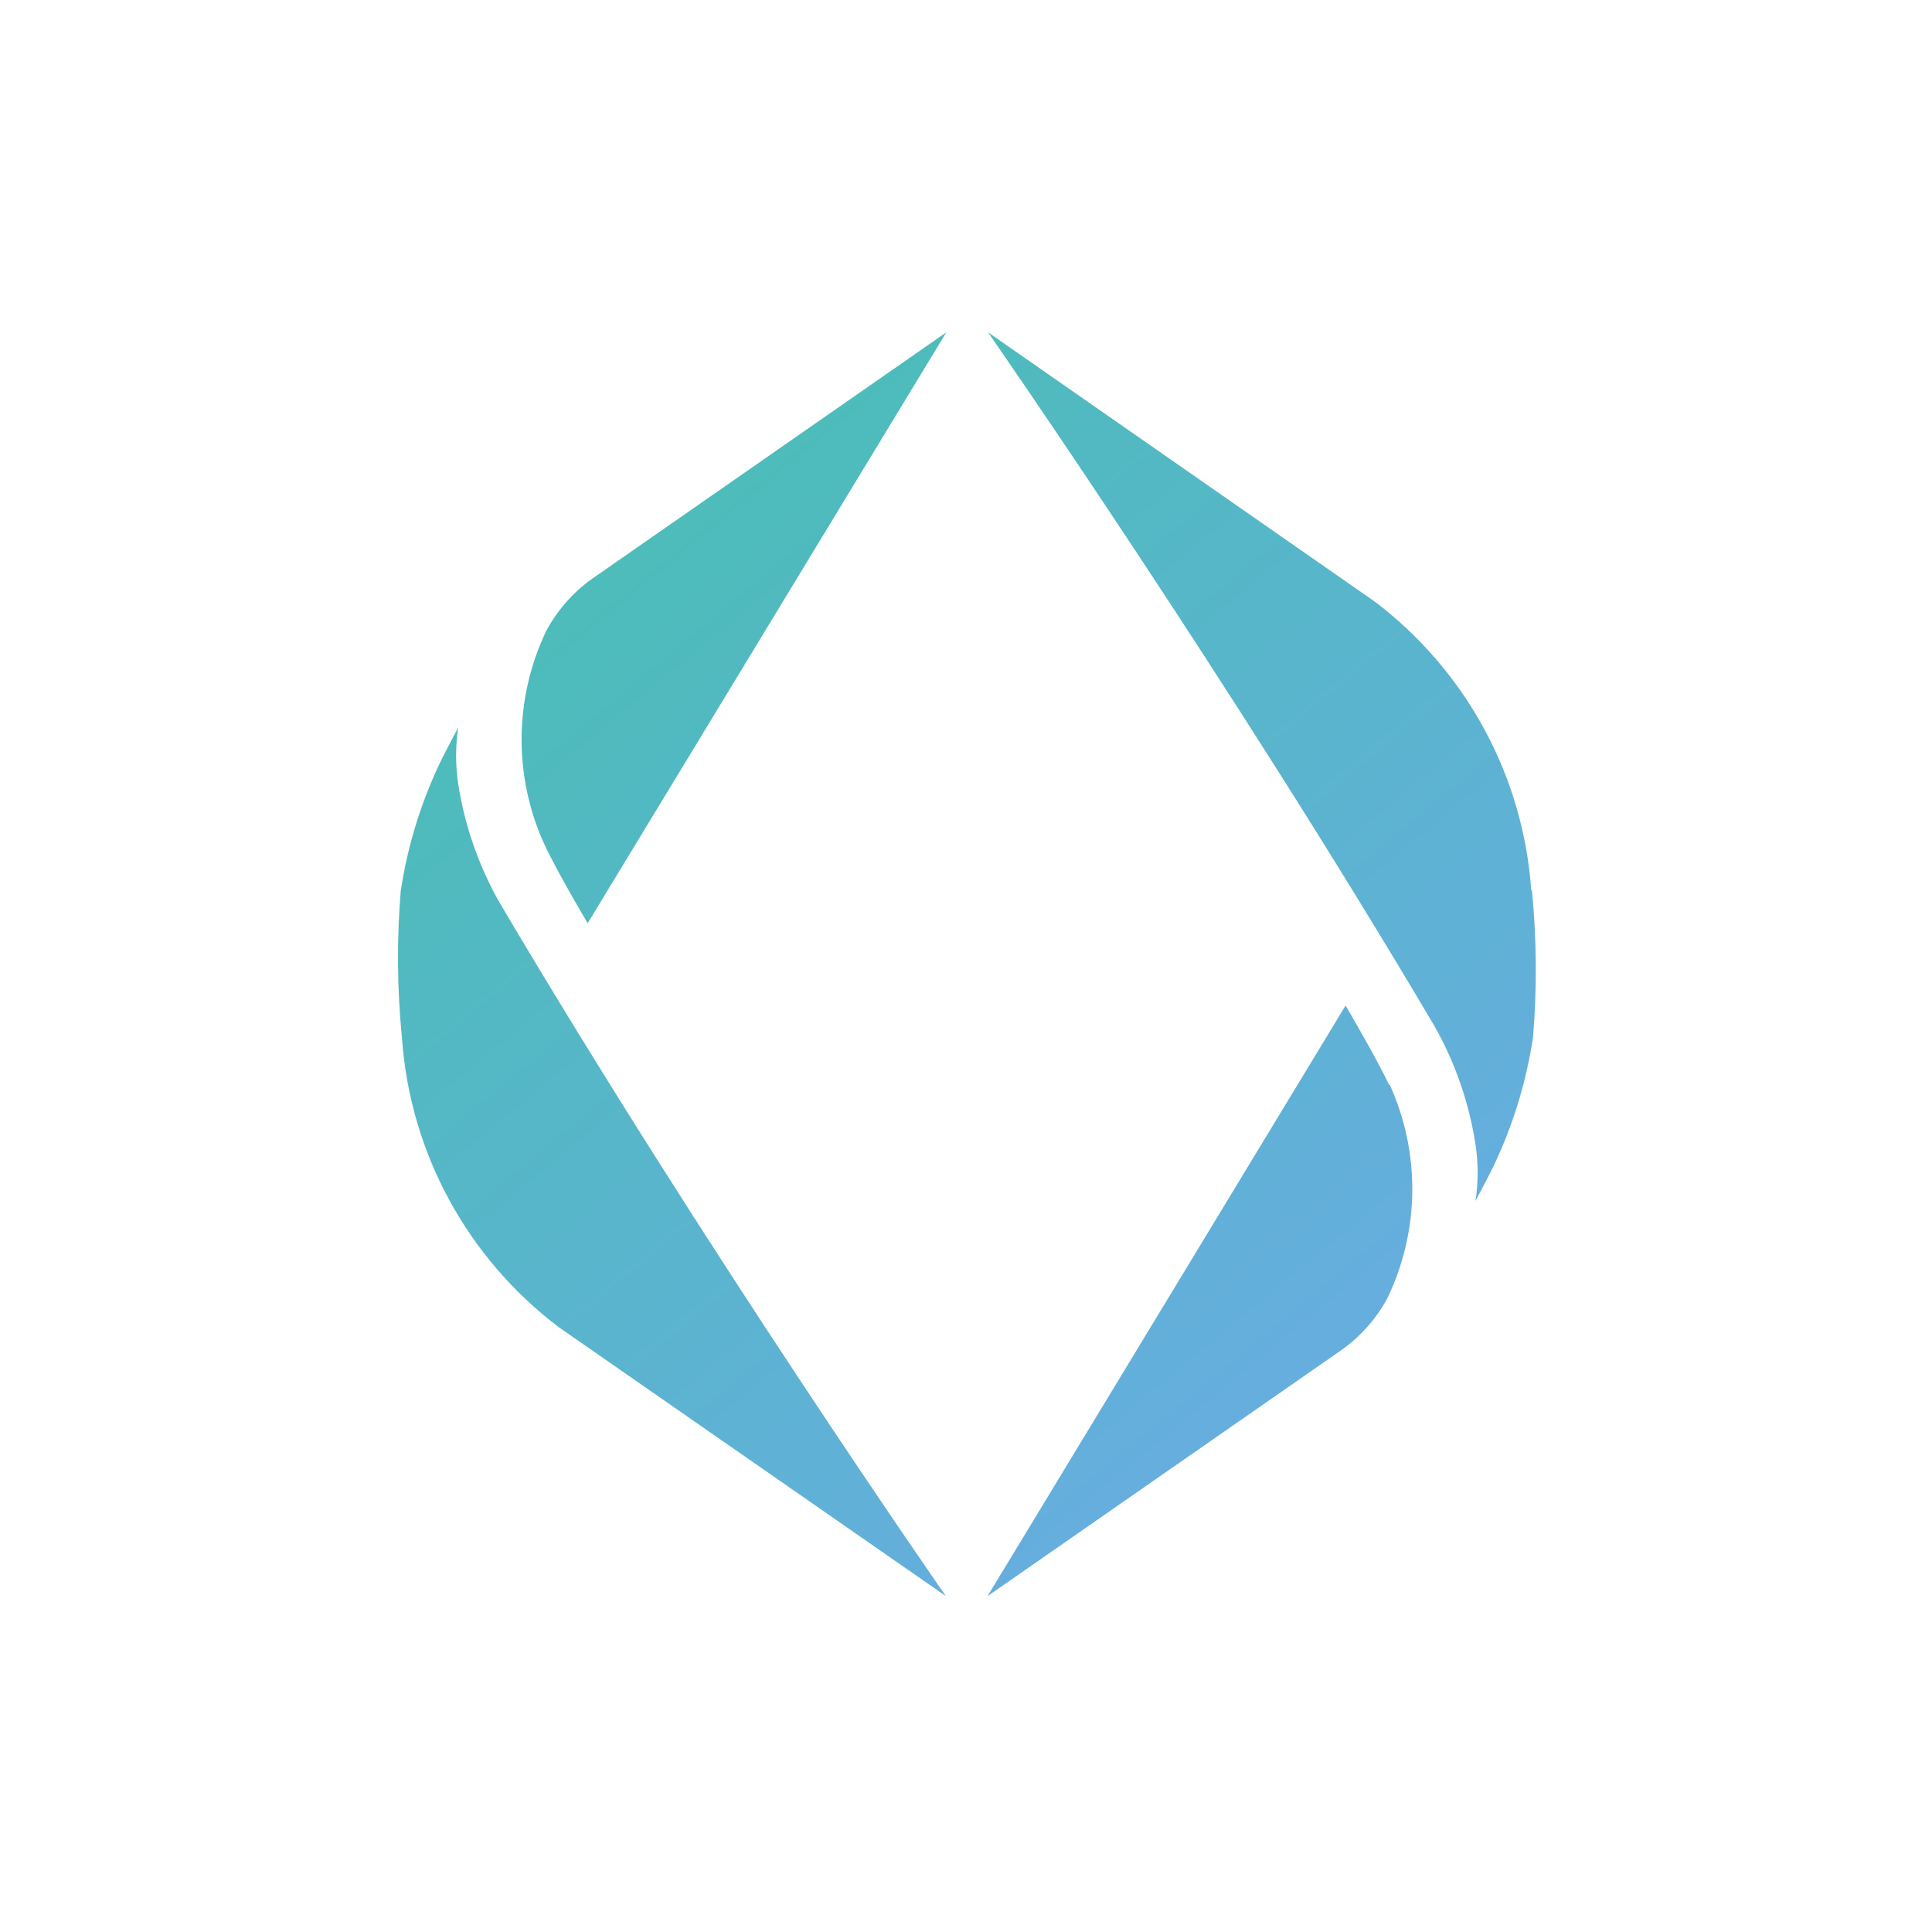
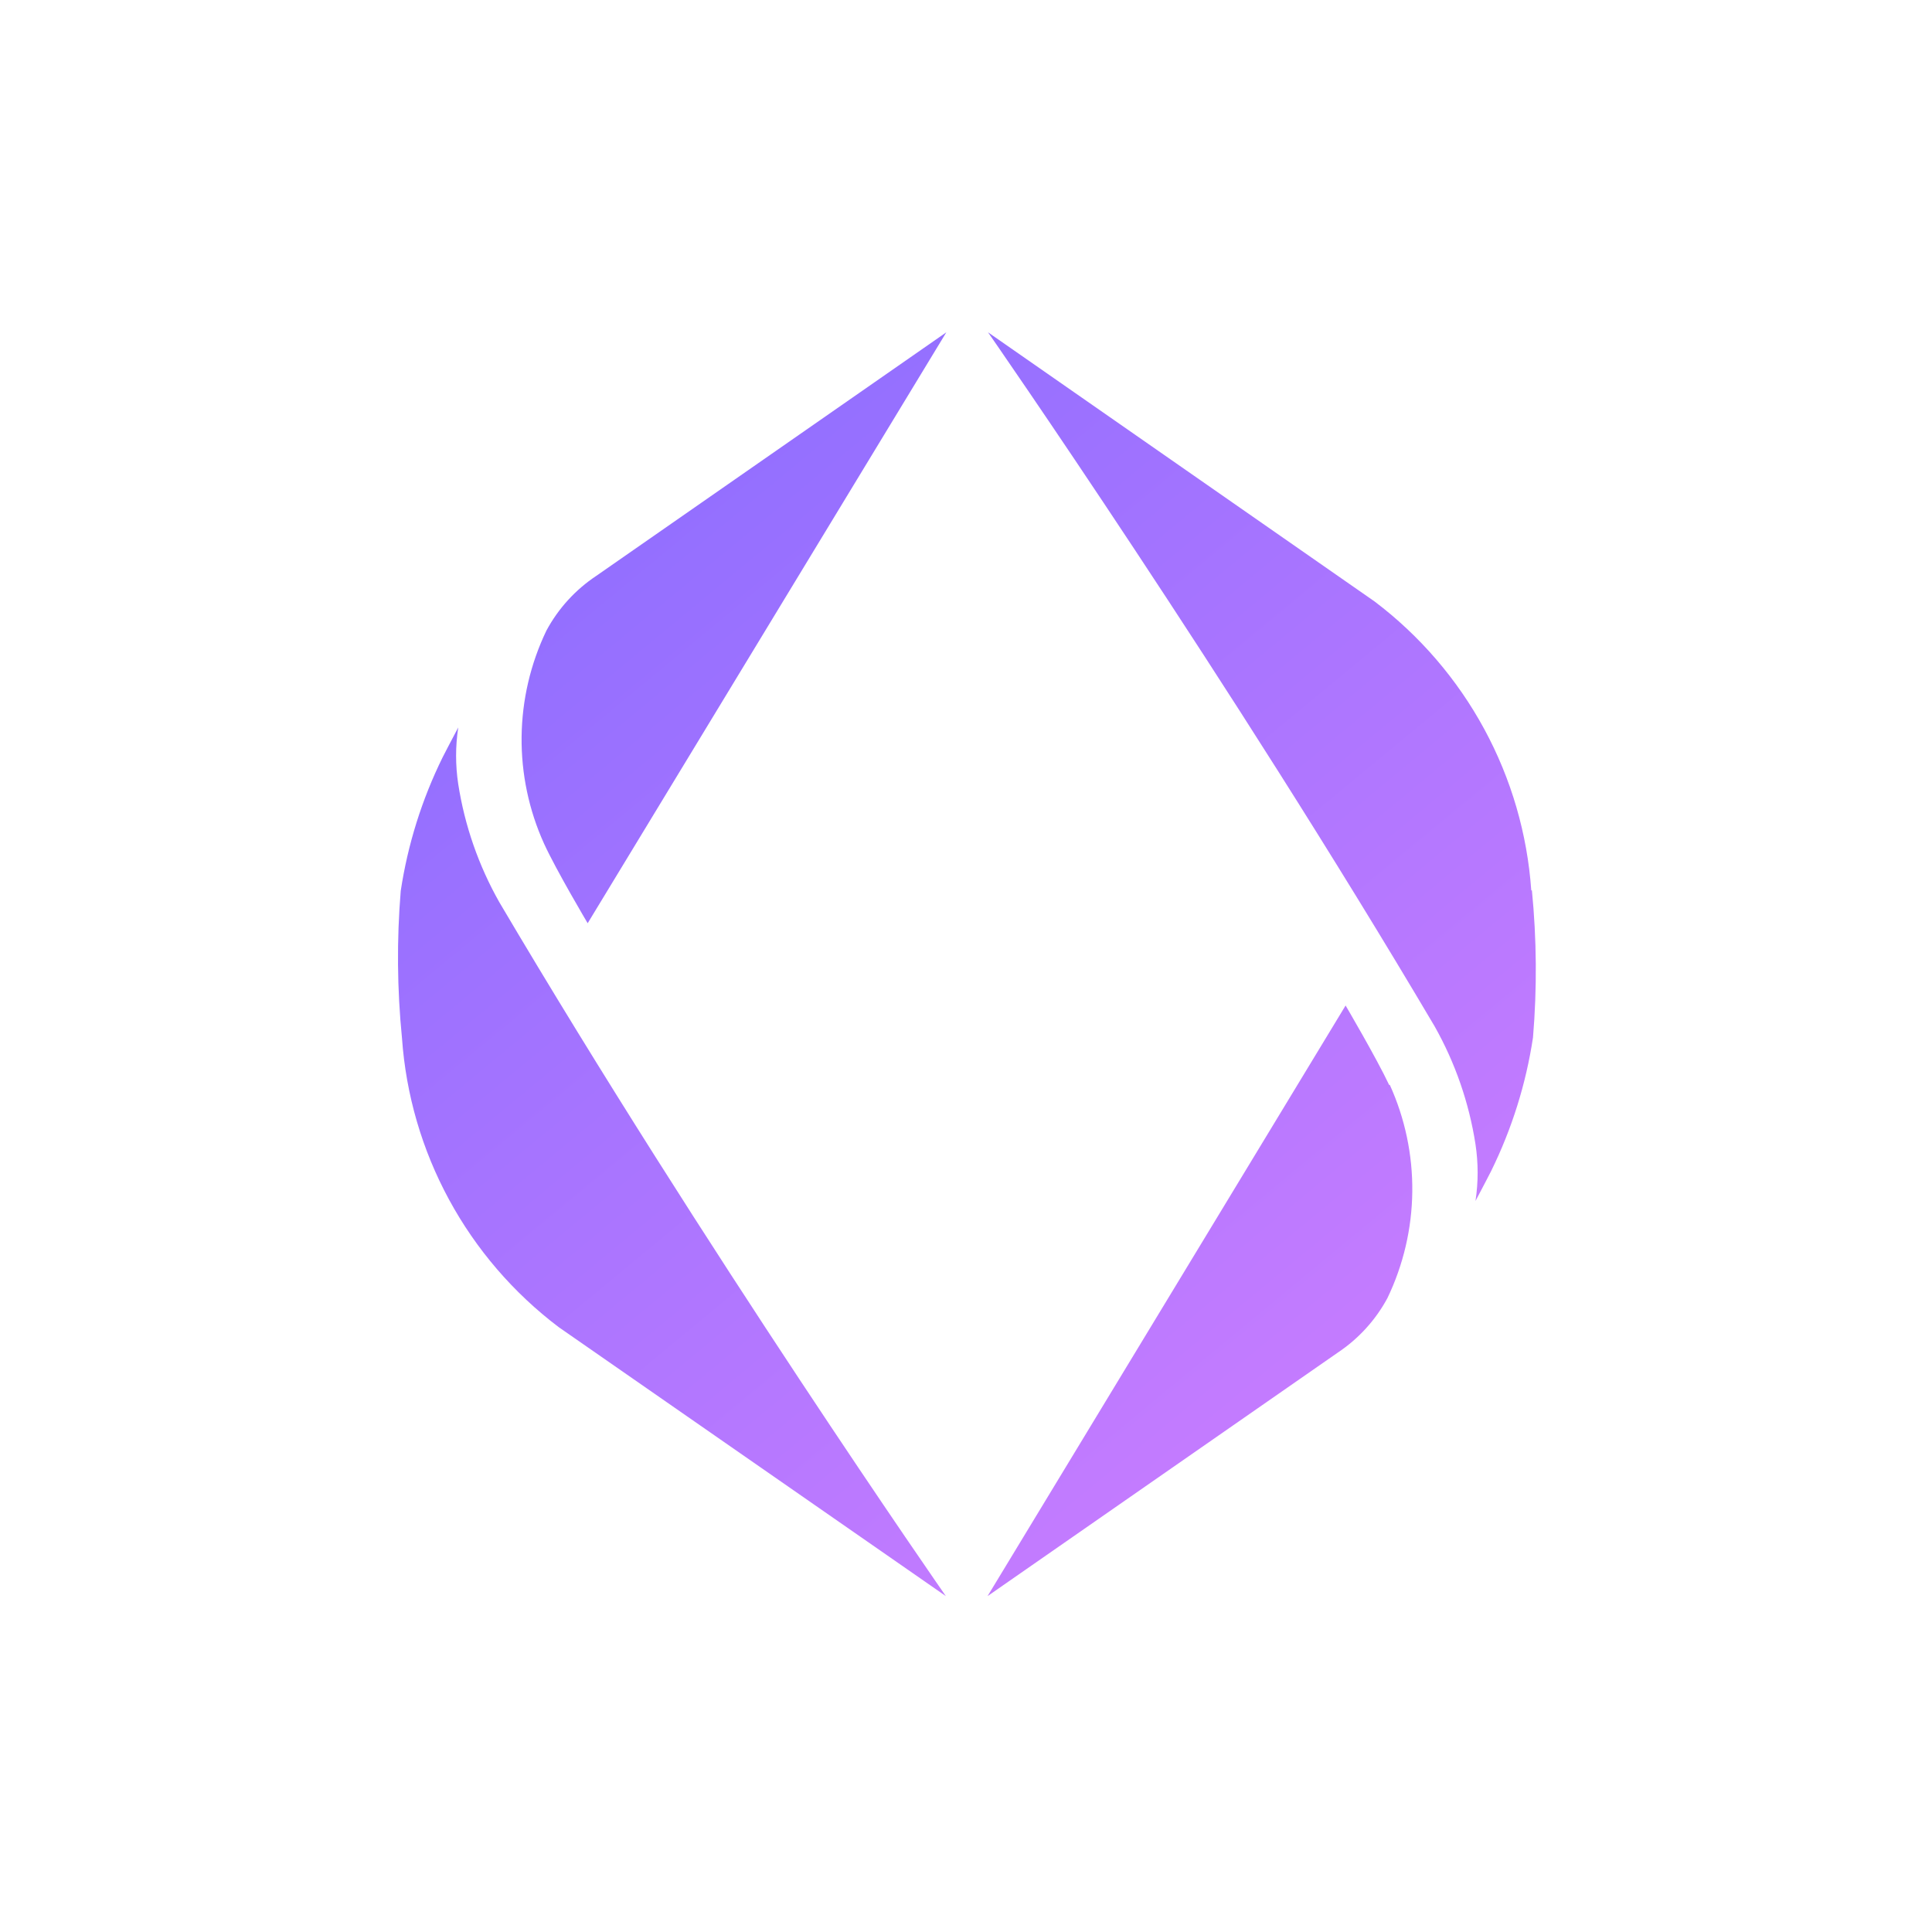
<svg xmlns="http://www.w3.org/2000/svg" width="500" height="500" viewBox="0 0 500 500" fill="none">
  <path d="M141.423 163.173C144.492 157.476 148.92 152.619 154.319 149.031L244.912 86L152.088 238.931C152.088 238.931 143.978 225.275 140.814 218.365C136.873 209.677 134.885 200.236 134.99 190.702C135.095 181.168 137.291 171.772 141.423 163.173ZM104.034 268.669C105.057 283.294 109.204 297.532 116.198 310.43C123.191 323.329 132.87 334.589 144.586 343.458L244.79 413.075C244.79 413.075 182.096 323.054 129.217 233.477C123.863 224.013 120.264 213.666 118.592 202.931C117.852 198.07 117.852 193.125 118.592 188.264C117.213 190.81 114.537 196.022 114.537 196.022C109.175 206.917 105.523 218.568 103.709 230.568C102.665 243.252 102.774 256.004 104.034 268.669ZM359.512 280.79C356.267 273.881 348.238 260.224 348.238 260.224L255.577 413.075L346.17 350.084C351.568 346.496 355.997 341.64 359.066 335.943C363.198 327.343 365.393 317.947 365.499 308.414C365.604 298.88 363.616 289.438 359.674 280.75L359.512 280.79ZM396.292 230.446C395.269 215.822 391.122 201.583 384.129 188.685C377.135 175.787 367.456 164.526 355.74 155.658L255.698 86C255.698 86 318.351 176.021 371.272 265.598C376.611 275.065 380.196 285.412 381.856 296.144C382.596 301.005 382.596 305.95 381.856 310.811C383.235 308.265 385.911 303.053 385.911 303.053C391.273 292.158 394.925 280.507 396.738 268.507C397.796 255.824 397.701 243.072 396.455 230.406L396.292 230.446Z" fill="url(#paint0_linear_36_58)" />
  <defs>
    <linearGradient id="paint0_linear_36_58" x1="375.97" y1="519.701" x2="28.333" y2="99.709" gradientUnits="userSpaceOnUse">
-       <stop stop-color="#73A6F2" />
-       <stop offset="1" stop-color="#42C2AB" />
+       <stop stop-color="#DE82FF" />
+       <stop offset="1" stop-color="#7F6AFF" />
    </linearGradient>
  </defs>
</svg>
